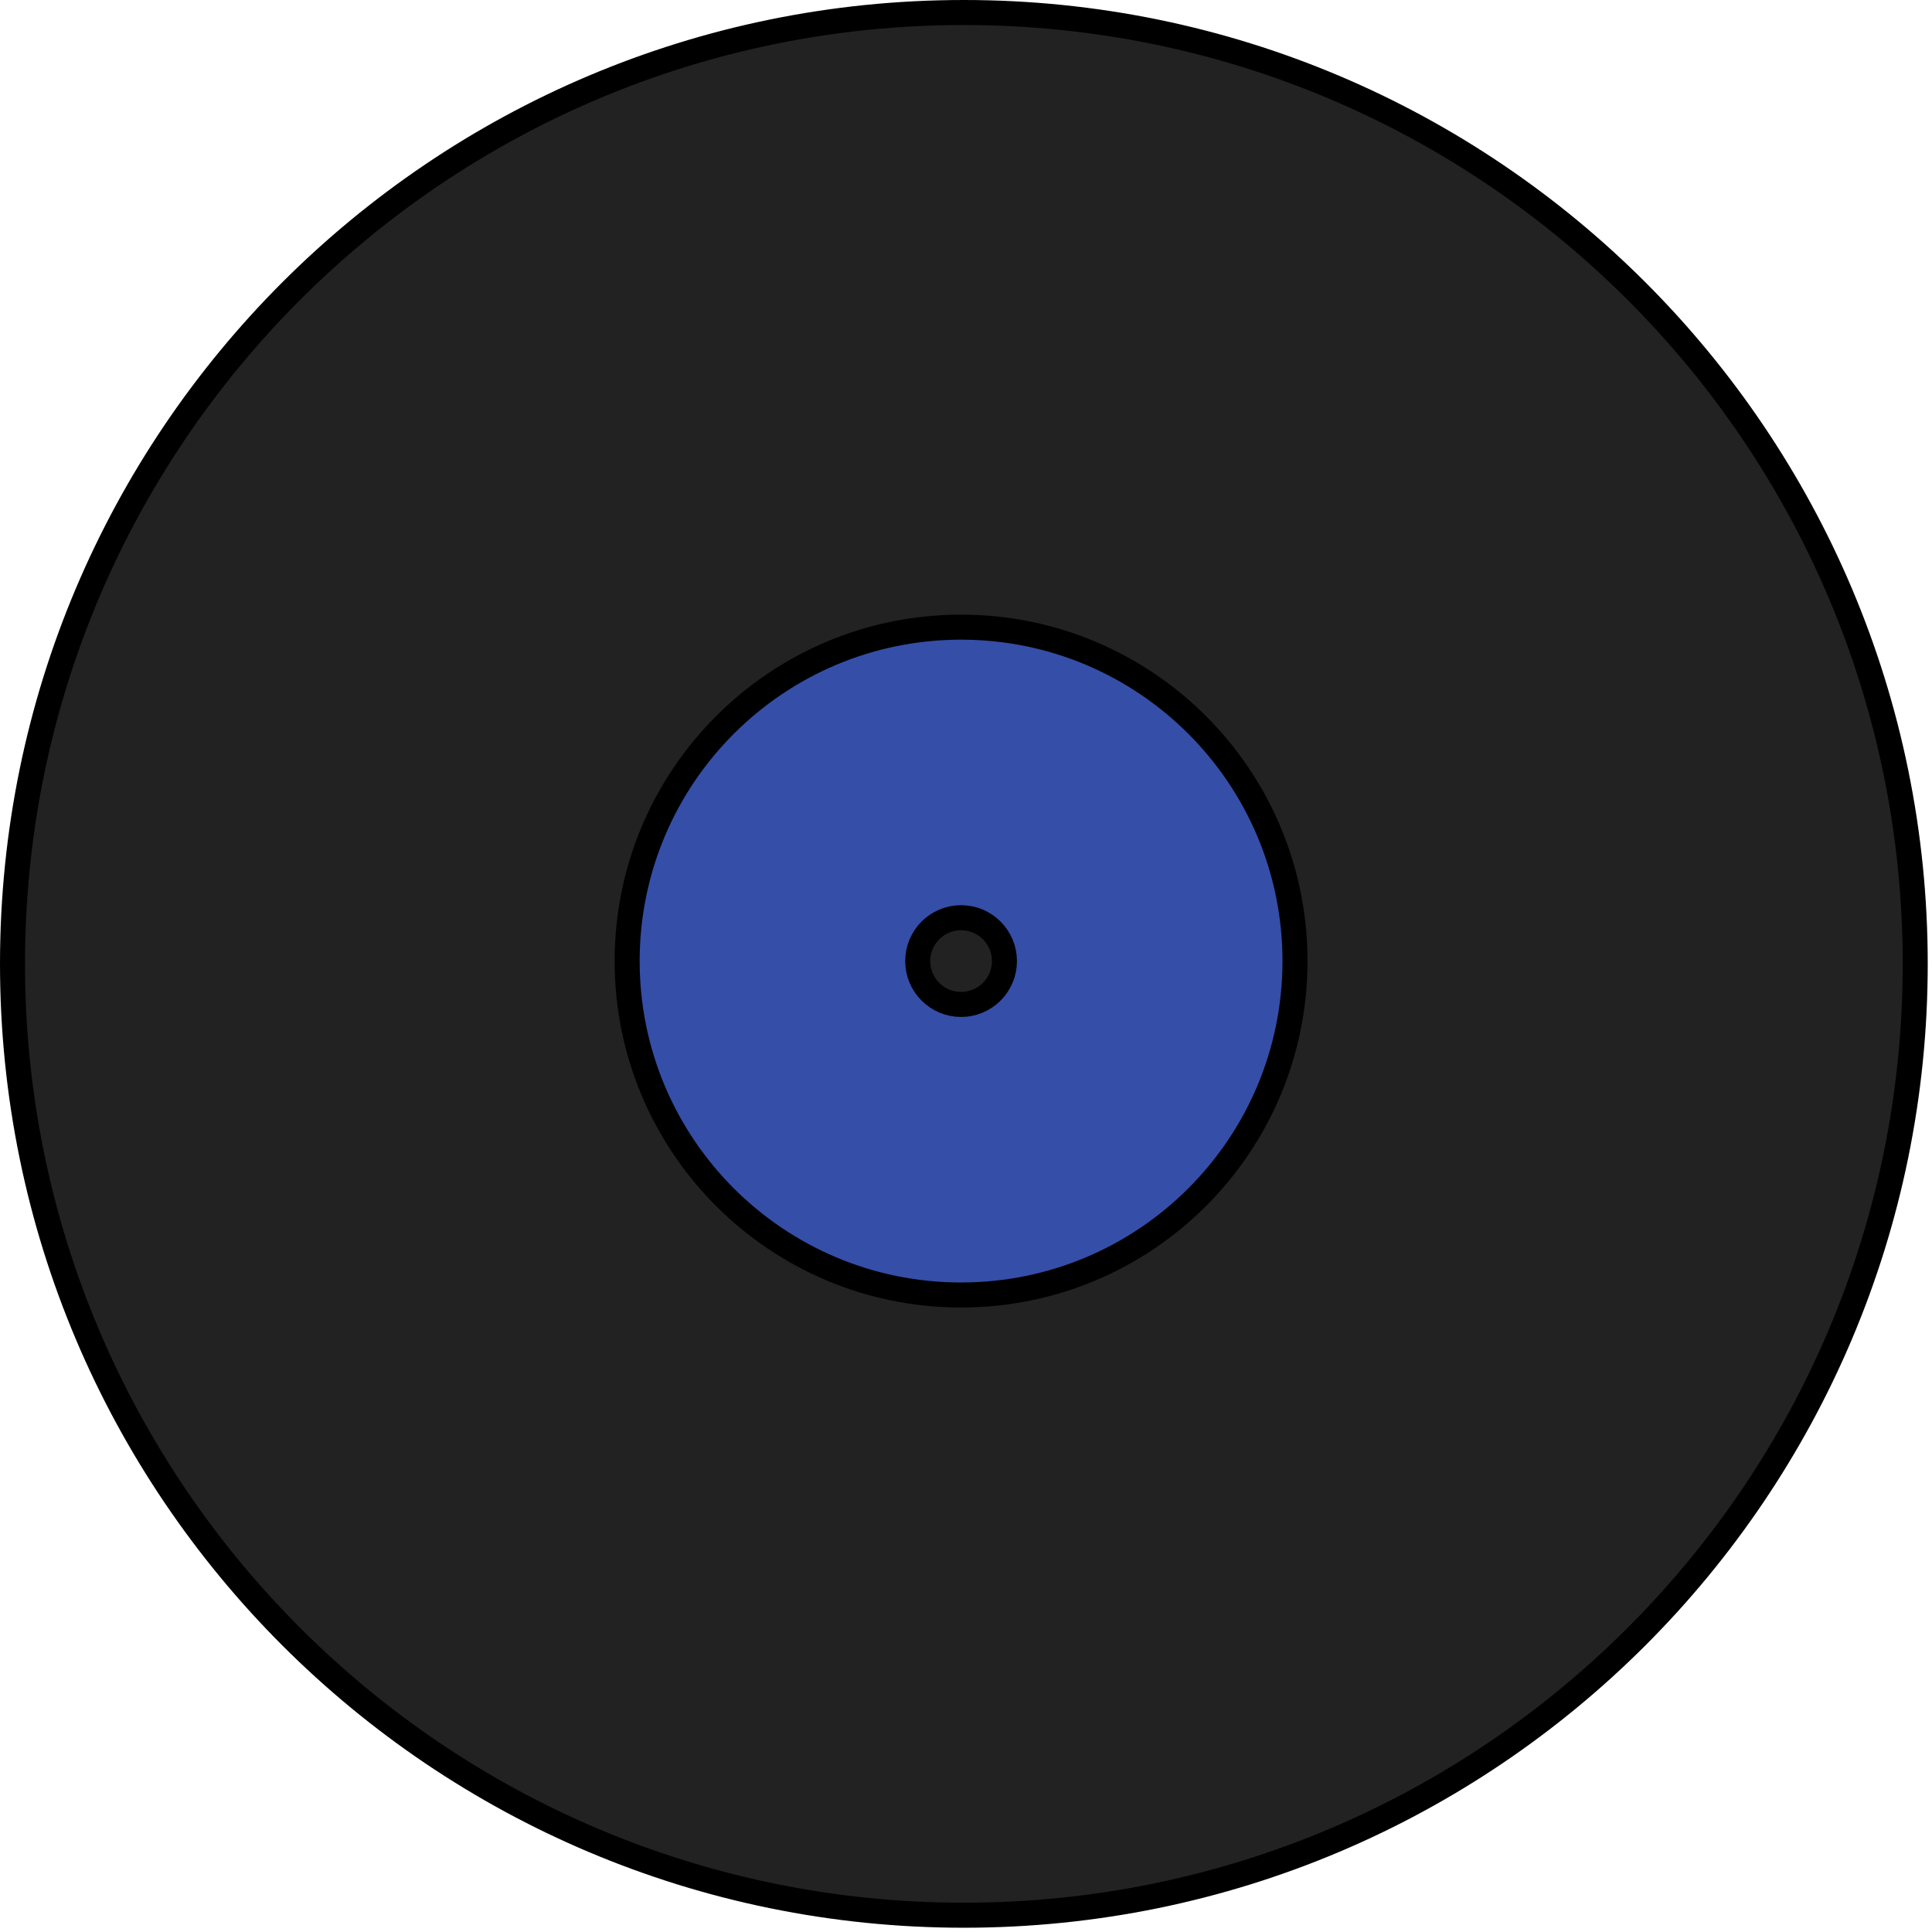
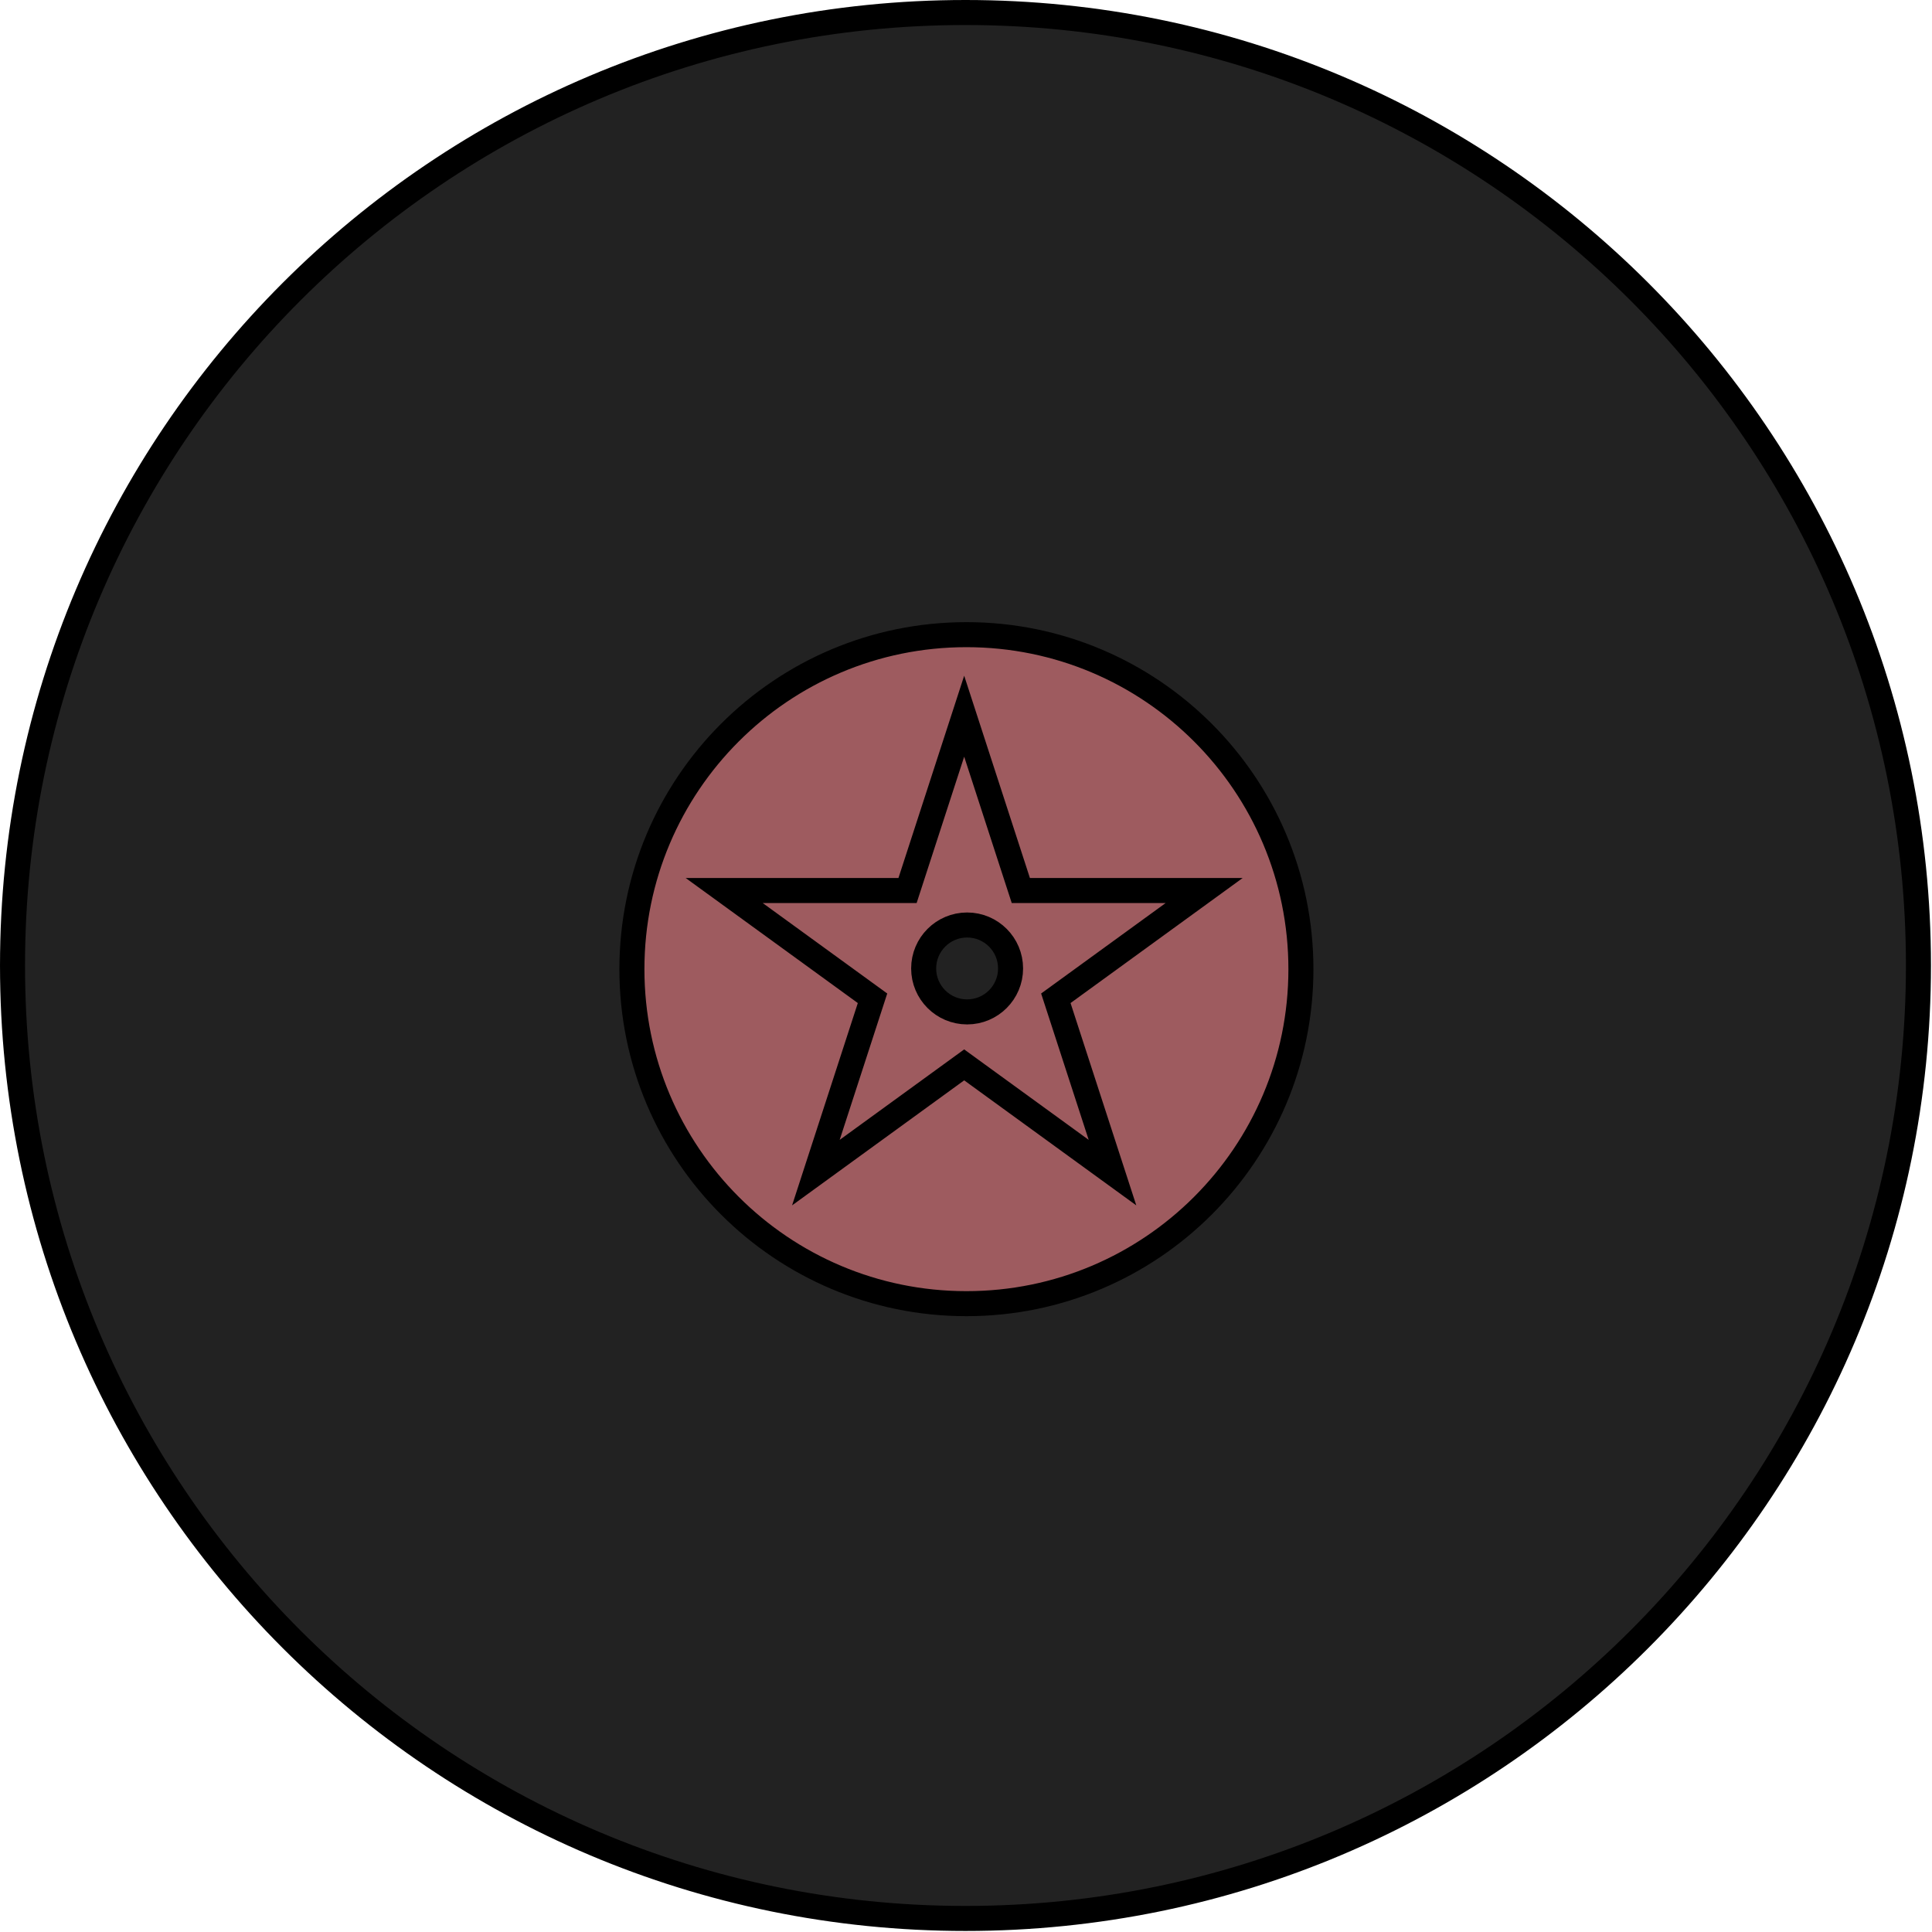
<svg xmlns="http://www.w3.org/2000/svg" width="386" height="386" viewBox="0 0 386 386" fill="none">
-   <circle cx="192.574" cy="192.574" r="190.074" transform="rotate(90 192.574 192.574)" fill="#222222" stroke="black" stroke-width="5" />
-   <circle cx="192.015" cy="192.016" r="66.715" transform="rotate(90 192.015 192.016)" fill="#354EA8" stroke="black" stroke-width="5" />
-   <circle cx="192.016" cy="192.016" r="8.664" transform="rotate(90 192.016 192.016)" fill="#222222" stroke="black" stroke-width="5" />
+   <circle cx="192.897" cy="192.896" r="190.396" transform="rotate(90 192.897 192.896)" fill="#222222" stroke="black" stroke-width="5" />
+   <circle cx="193.082" cy="193.632" r="66.831" transform="rotate(90 193.082 193.632)" fill="#9E5B5F" stroke="black" stroke-width="5" />
+   <circle cx="193.223" cy="193.49" r="8.682" transform="rotate(90 193.223 193.49)" fill="#222222" stroke="black" stroke-width="5" />
+   <path d="M192.637 143.09L203.393 176.195L203.955 177.923H205.771L240.579 177.923L212.419 198.382L210.949 199.45L211.511 201.178L222.267 234.282L194.106 213.822L192.637 212.755L191.167 213.822L163.007 234.282L173.763 201.178L174.324 199.45L172.855 198.382L144.694 177.923L179.503 177.923H181.319L181.88 176.195L192.637 143.09Z" stroke="black" stroke-width="5" />
</svg>
